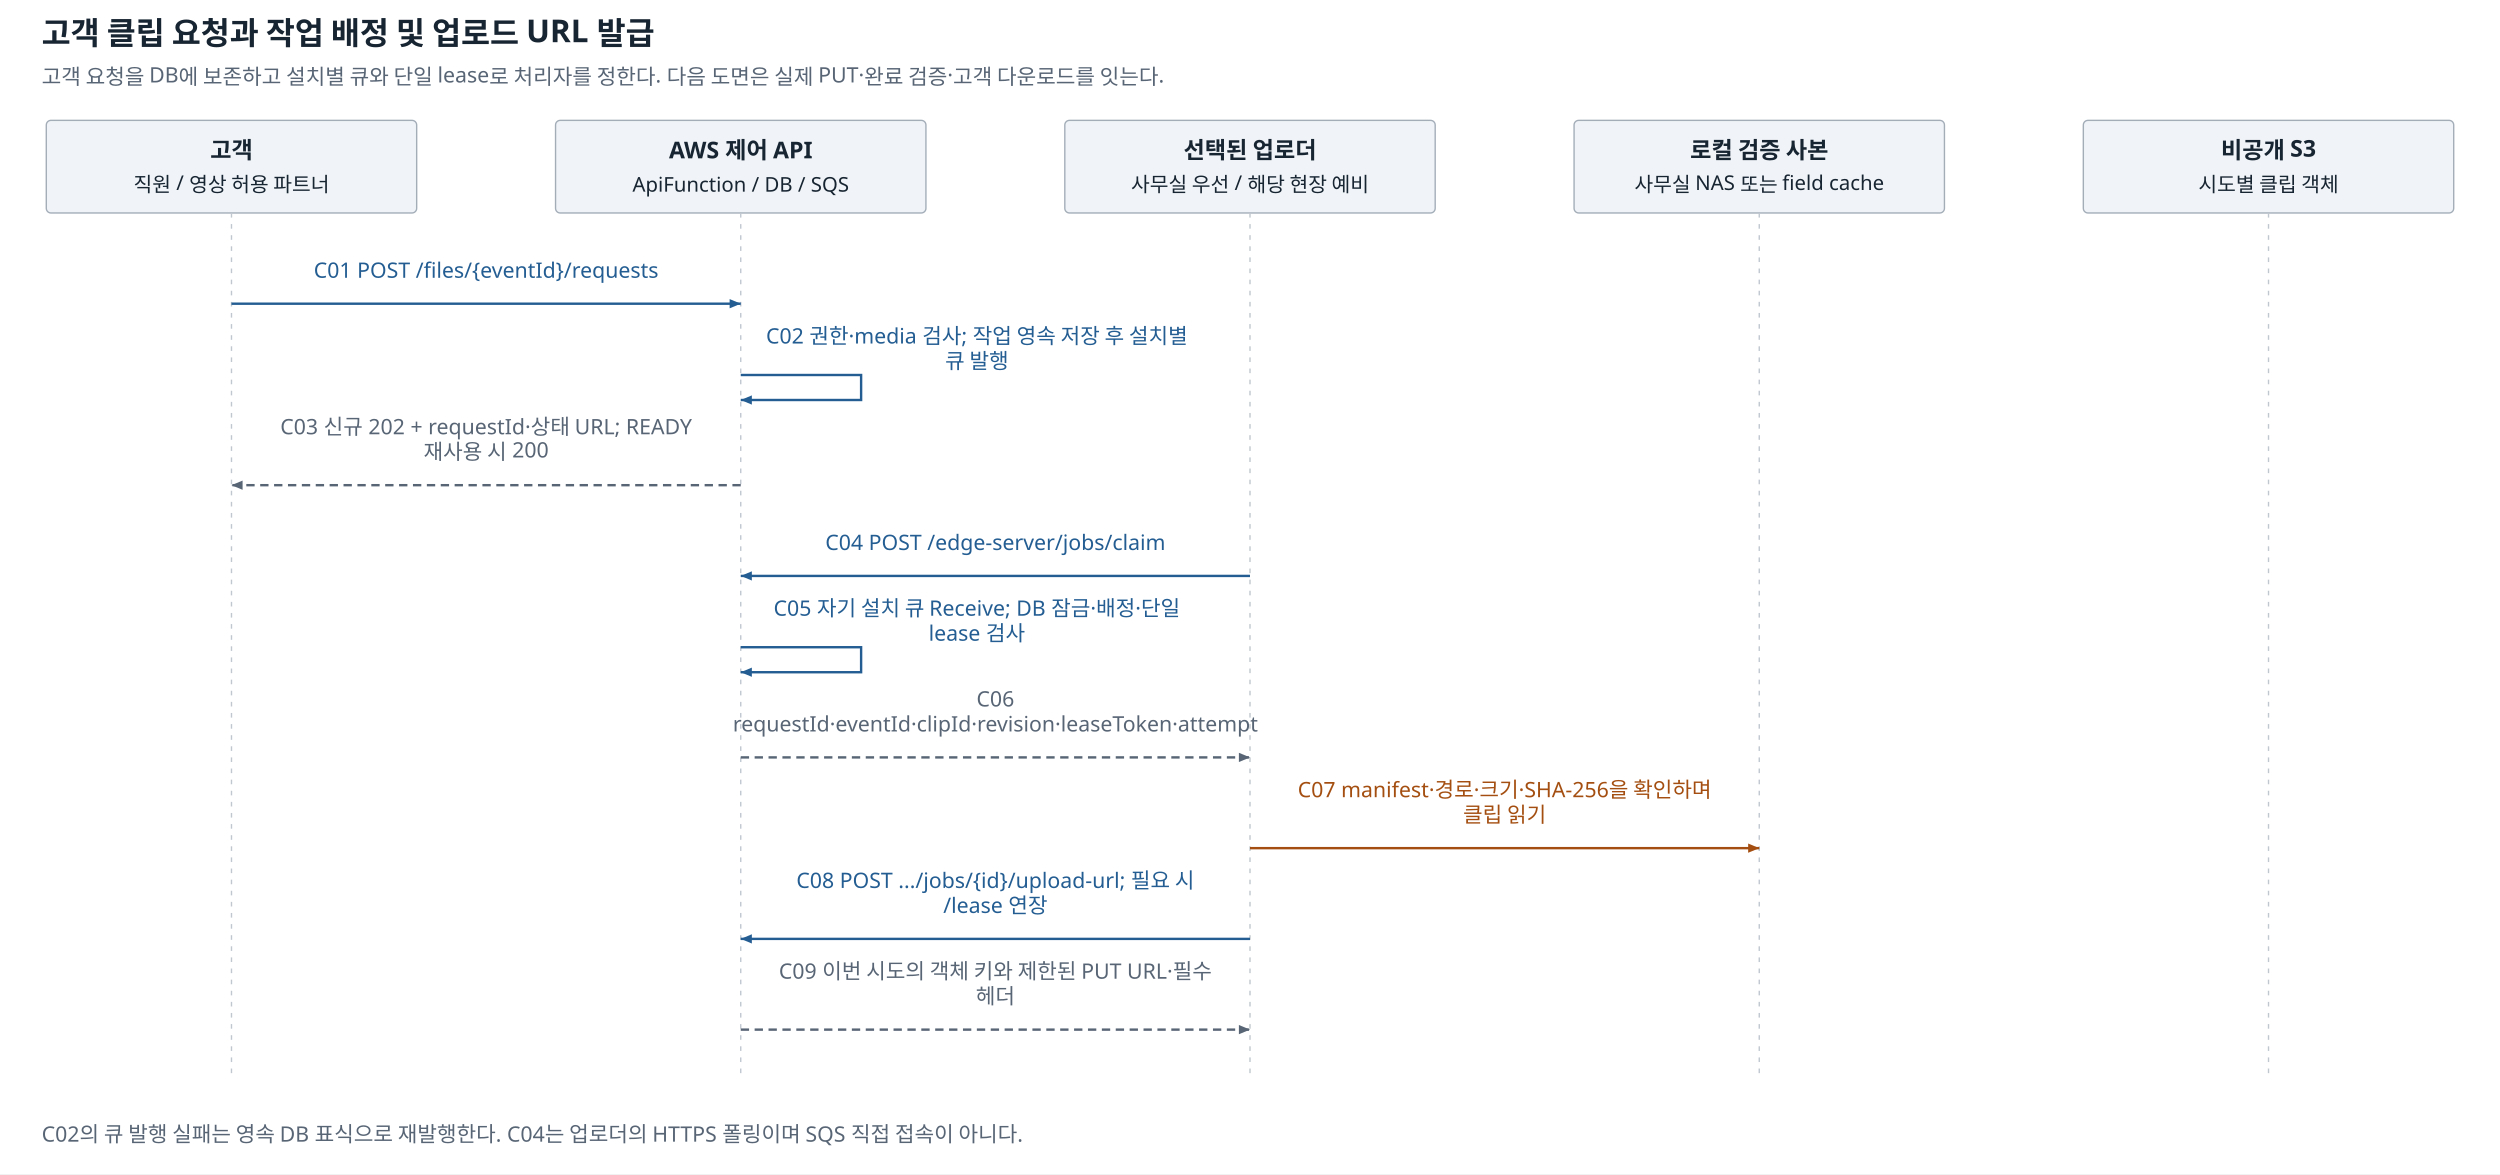
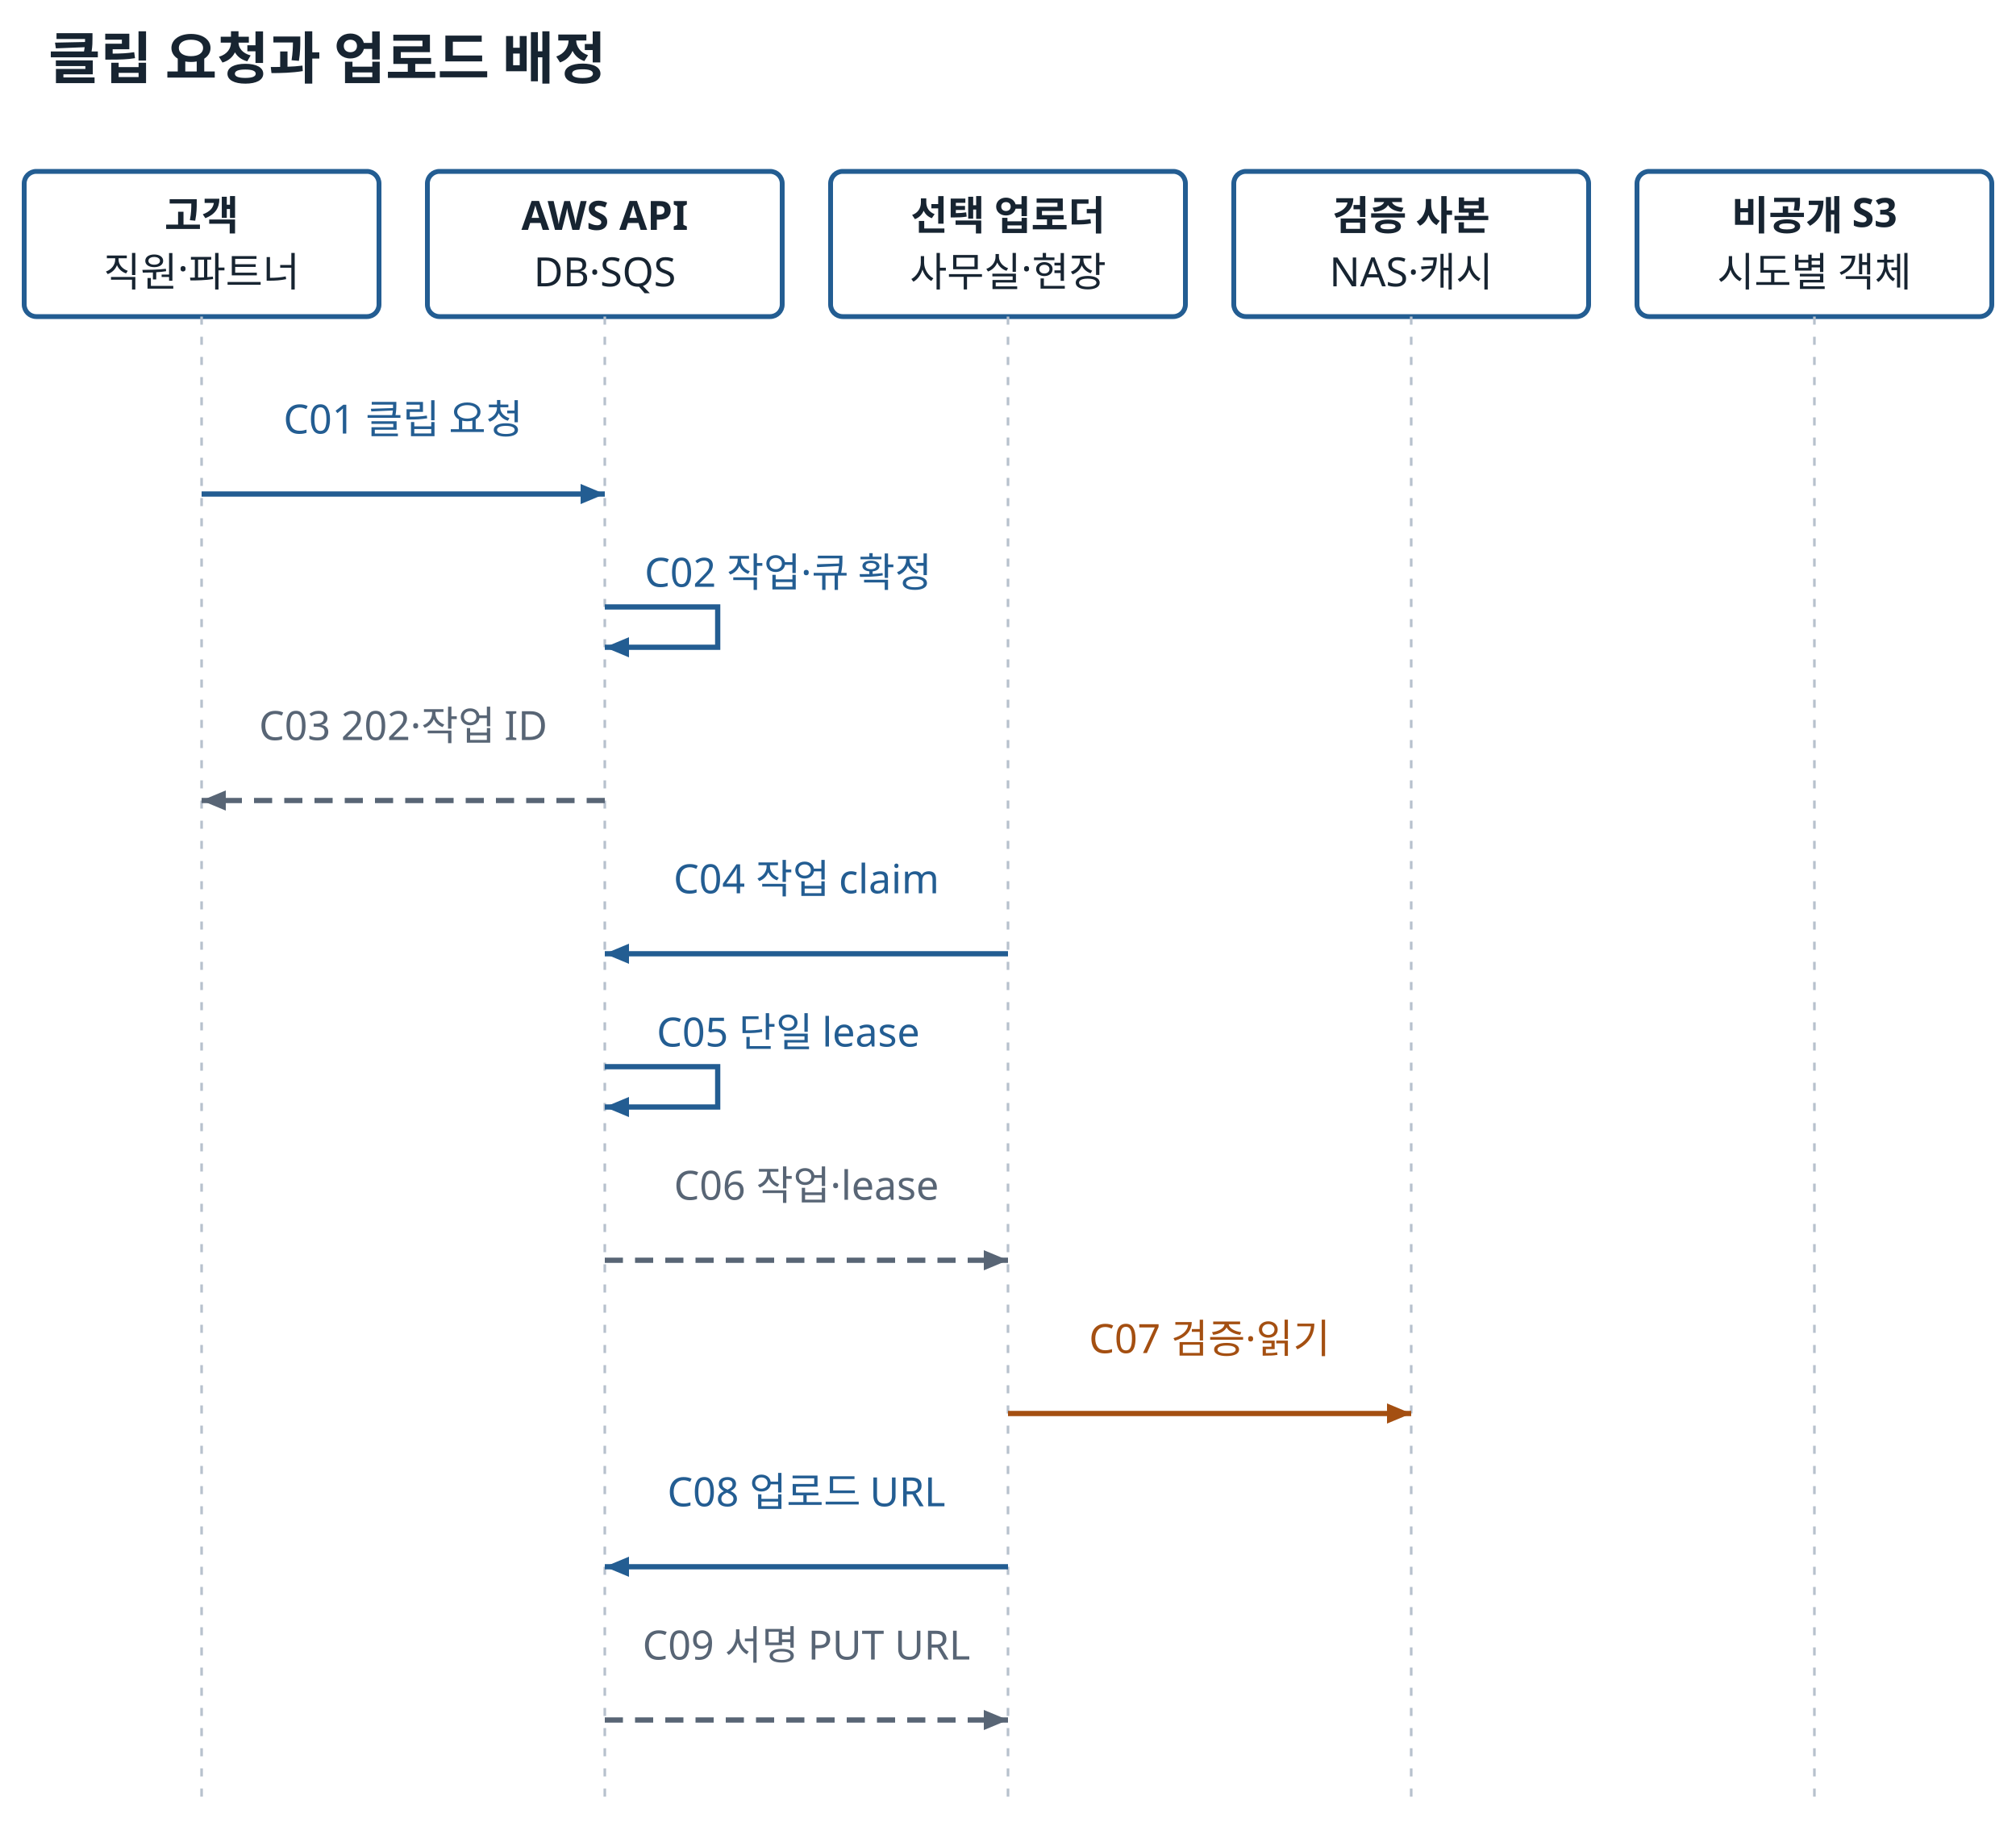
- <svg xmlns="http://www.w3.org/2000/svg" width="2700" height="1268" viewBox="0 0 2700 1268" role="img">
+ <svg xmlns="http://www.w3.org/2000/svg" width="1000" height="914" viewBox="0 0 1000 914" role="img">
  <rect width="100%" height="100%" fill="white" />
-   <text x="45" y="48" text-anchor="start" font-family="Nanum Gothic, sans-serif" font-size="34" font-weight="700" fill="#172431">고객 클립 요청과 작업 배정 및 업로드 URL 발급</text>
-   <text x="45" y="91" text-anchor="start" font-family="Nanum Gothic, sans-serif" font-size="23" font-weight="400" fill="#586575">고객 요청을 DB에 보존하고 설치별 큐와 단일 lease로 처리자를 정한다. 다음 도면은 실제 PUT·완료 검증·고객 다운로드를 잇는다.</text>
-   <rect x="50.0" y="130" width="400" height="100" rx="5" fill="#F0F4F8" stroke="#A3ADB8" stroke-width="1.5" />
-   <text x="250.0" y="171" text-anchor="middle" font-family="Nanum Gothic, sans-serif" font-size="25" font-weight="700" fill="#172431">고객</text>
-   <text x="250.0" y="207" text-anchor="middle" font-family="Nanum Gothic, sans-serif" font-size="22" font-weight="400" fill="#172431">직원 / 영상 허용 파트너</text>
-   <path d="M250.0,230 V1162" fill="none" stroke="#C0C7CF" stroke-width="1.5" stroke-dasharray="5 7" />
-   <rect x="600.0" y="130" width="400" height="100" rx="5" fill="#F0F4F8" stroke="#A3ADB8" stroke-width="1.5" />
-   <text x="800.0" y="171" text-anchor="middle" font-family="Nanum Gothic, sans-serif" font-size="25" font-weight="700" fill="#172431">AWS 제어 API</text>
-   <text x="800.0" y="207" text-anchor="middle" font-family="Nanum Gothic, sans-serif" font-size="22" font-weight="400" fill="#172431">ApiFunction / DB / SQS</text>
-   <path d="M800.0,230 V1162" fill="none" stroke="#C0C7CF" stroke-width="1.5" stroke-dasharray="5 7" />
-   <rect x="1150.0" y="130" width="400" height="100" rx="5" fill="#F0F4F8" stroke="#A3ADB8" stroke-width="1.5" />
-   <text x="1350.0" y="171" text-anchor="middle" font-family="Nanum Gothic, sans-serif" font-size="25" font-weight="700" fill="#172431">선택된 업로더</text>
-   <text x="1350.0" y="207" text-anchor="middle" font-family="Nanum Gothic, sans-serif" font-size="22" font-weight="400" fill="#172431">사무실 우선 / 해당 현장 예비</text>
-   <path d="M1350.0,230 V1162" fill="none" stroke="#C0C7CF" stroke-width="1.5" stroke-dasharray="5 7" />
-   <rect x="1700.0" y="130" width="400" height="100" rx="5" fill="#F0F4F8" stroke="#A3ADB8" stroke-width="1.5" />
-   <text x="1900.0" y="171" text-anchor="middle" font-family="Nanum Gothic, sans-serif" font-size="25" font-weight="700" fill="#172431">로컬 검증 사본</text>
-   <text x="1900.0" y="207" text-anchor="middle" font-family="Nanum Gothic, sans-serif" font-size="22" font-weight="400" fill="#172431">사무실 NAS 또는 field cache</text>
-   <path d="M1900.0,230 V1162" fill="none" stroke="#C0C7CF" stroke-width="1.5" stroke-dasharray="5 7" />
-   <rect x="2250.0" y="130" width="400" height="100" rx="5" fill="#F0F4F8" stroke="#A3ADB8" stroke-width="1.5" />
-   <text x="2450.0" y="171" text-anchor="middle" font-family="Nanum Gothic, sans-serif" font-size="25" font-weight="700" fill="#172431">비공개 S3</text>
-   <text x="2450.0" y="207" text-anchor="middle" font-family="Nanum Gothic, sans-serif" font-size="22" font-weight="400" fill="#172431">시도별 클립 객체</text>
-   <path d="M2450.0,230 V1162" fill="none" stroke="#C0C7CF" stroke-width="1.5" stroke-dasharray="5 7" />
-   <polyline points="250.0,328 800.0,328" fill="none" stroke="#235D92" stroke-width="2.6" />
-   <polygon points="800.0,328 788.0,323 788.0,333" fill="#235D92" />
-   <text x="525.0" y="300" text-anchor="middle" font-family="Nanum Gothic, sans-serif" font-size="23" font-weight="400" fill="#235D92">C01 POST /files/{eventId}/requests</text>
-   <polyline points="800.0,405 930.0,405 930.0,432 800.0,432" fill="none" stroke="#235D92" stroke-width="2.6" />
-   <polygon points="800.0,432 812.0,427 812.0,437" fill="#235D92" />
-   <text x="1055.0" y="371" text-anchor="middle" font-family="Nanum Gothic, sans-serif" font-size="23" font-weight="400" fill="#235D92">C02 권한·media 검사; 작업 영속 저장 후 설치별</text>
-   <text x="1055.0" y="398" text-anchor="middle" font-family="Nanum Gothic, sans-serif" font-size="23" font-weight="400" fill="#235D92">큐 발행</text>
-   <polyline points="800.0,524 250.0,524" fill="none" stroke="#586575" stroke-width="2.6" stroke-dasharray="9 6" />
-   <polygon points="250.0,524 262.0,519 262.0,529" fill="#586575" />
-   <text x="525.0" y="469" text-anchor="middle" font-family="Nanum Gothic, sans-serif" font-size="23" font-weight="400" fill="#586575">C03 신규 202 + requestId·상태 URL; READY</text>
-   <text x="525.0" y="496" text-anchor="middle" font-family="Nanum Gothic, sans-serif" font-size="23" font-weight="400" fill="#586575">재사용 시 200</text>
-   <polyline points="1350.0,622 800.0,622" fill="none" stroke="#235D92" stroke-width="2.6" />
-   <polygon points="800.0,622 812.0,617 812.0,627" fill="#235D92" />
-   <text x="1075.0" y="594" text-anchor="middle" font-family="Nanum Gothic, sans-serif" font-size="23" font-weight="400" fill="#235D92">C04 POST /edge-server/jobs/claim</text>
-   <polyline points="800.0,699 930.0,699 930.0,726 800.0,726" fill="none" stroke="#235D92" stroke-width="2.6" />
-   <polygon points="800.0,726 812.0,721 812.0,731" fill="#235D92" />
-   <text x="1055.0" y="665" text-anchor="middle" font-family="Nanum Gothic, sans-serif" font-size="23" font-weight="400" fill="#235D92">C05 자기 설치 큐 Receive; DB 잠금·배정·단일</text>
-   <text x="1055.0" y="692" text-anchor="middle" font-family="Nanum Gothic, sans-serif" font-size="23" font-weight="400" fill="#235D92">lease 검사</text>
-   <polyline points="800.0,818 1350.0,818" fill="none" stroke="#586575" stroke-width="2.6" stroke-dasharray="9 6" />
-   <polygon points="1350.0,818 1338.0,813 1338.0,823" fill="#586575" />
-   <text x="1075.0" y="763" text-anchor="middle" font-family="Nanum Gothic, sans-serif" font-size="23" font-weight="400" fill="#586575">C06</text>
-   <text x="1075.0" y="790" text-anchor="middle" font-family="Nanum Gothic, sans-serif" font-size="23" font-weight="400" fill="#586575">requestId·eventId·clipId·revision·leaseToken·attempt</text>
-   <polyline points="1350.0,916 1900.0,916" fill="none" stroke="#A44F11" stroke-width="2.6" />
-   <polygon points="1900.0,916 1888.0,911 1888.0,921" fill="#A44F11" />
-   <text x="1625.0" y="861" text-anchor="middle" font-family="Nanum Gothic, sans-serif" font-size="23" font-weight="400" fill="#A44F11">C07 manifest·경로·크기·SHA-256을 확인하며</text>
-   <text x="1625.0" y="888" text-anchor="middle" font-family="Nanum Gothic, sans-serif" font-size="23" font-weight="400" fill="#A44F11">클립 읽기</text>
-   <polyline points="1350.0,1014 800.0,1014" fill="none" stroke="#235D92" stroke-width="2.6" />
-   <polygon points="800.0,1014 812.0,1009 812.0,1019" fill="#235D92" />
-   <text x="1075.0" y="959" text-anchor="middle" font-family="Nanum Gothic, sans-serif" font-size="23" font-weight="400" fill="#235D92">C08 POST .../jobs/{id}/upload-url; 필요 시</text>
-   <text x="1075.0" y="986" text-anchor="middle" font-family="Nanum Gothic, sans-serif" font-size="23" font-weight="400" fill="#235D92">/lease 연장</text>
-   <polyline points="800.0,1112 1350.0,1112" fill="none" stroke="#586575" stroke-width="2.6" stroke-dasharray="9 6" />
-   <polygon points="1350.0,1112 1338.0,1107 1338.0,1117" fill="#586575" />
-   <text x="1075.0" y="1057" text-anchor="middle" font-family="Nanum Gothic, sans-serif" font-size="23" font-weight="400" fill="#586575">C09 이번 시도의 객체 키와 제한된 PUT URL·필수</text>
-   <text x="1075.0" y="1084" text-anchor="middle" font-family="Nanum Gothic, sans-serif" font-size="23" font-weight="400" fill="#586575">헤더</text>
-   <text x="45" y="1233" text-anchor="start" font-family="Nanum Gothic, sans-serif" font-size="23" font-weight="400" fill="#586575">C02의 큐 발행 실패는 영속 DB 표식으로 재발행한다. C04는 업로더의 HTTPS 폴링이며 SQS 직접 접속이 아니다.</text>
+   <text x="24" y="39" text-anchor="start" font-family="Nanum Gothic, sans-serif" font-size="28" font-weight="700" fill="#172431">클립 요청과 업로드 배정</text>
+   <rect x="12.0" y="85" width="176.0" height="72" rx="6" fill="white" stroke="#235D92" stroke-width="2.4" />
+   <text x="100.0" y="114.0" text-anchor="middle" font-family="Nanum Gothic, sans-serif" font-size="20" font-weight="700" fill="#172431">고객</text>
+   <text x="100.0" y="142.0" text-anchor="middle" font-family="Nanum Gothic, sans-serif" font-size="20" font-weight="400" fill="#172431">직원·파트너</text>
+   <path d="M100.0,157 V894" fill="none" stroke="#B7C1CD" stroke-width="1.3" stroke-dasharray="4 6" />
+   <rect x="212.0" y="85" width="176.0" height="72" rx="6" fill="white" stroke="#235D92" stroke-width="2.4" />
+   <text x="300.0" y="114.0" text-anchor="middle" font-family="Nanum Gothic, sans-serif" font-size="20" font-weight="700" fill="#172431">AWS API</text>
+   <text x="300.0" y="142.0" text-anchor="middle" font-family="Nanum Gothic, sans-serif" font-size="20" font-weight="400" fill="#172431">DB·SQS</text>
+   <path d="M300.0,157 V894" fill="none" stroke="#B7C1CD" stroke-width="1.3" stroke-dasharray="4 6" />
+   <rect x="412.0" y="85" width="176.0" height="72" rx="6" fill="white" stroke="#235D92" stroke-width="2.4" />
+   <text x="500.0" y="114.0" text-anchor="middle" font-family="Nanum Gothic, sans-serif" font-size="20" font-weight="700" fill="#172431">선택 업로더</text>
+   <text x="500.0" y="142.0" text-anchor="middle" font-family="Nanum Gothic, sans-serif" font-size="20" font-weight="400" fill="#172431">사무실·현장</text>
+   <path d="M500.0,157 V894" fill="none" stroke="#B7C1CD" stroke-width="1.3" stroke-dasharray="4 6" />
+   <rect x="612.0" y="85" width="176.0" height="72" rx="6" fill="white" stroke="#235D92" stroke-width="2.4" />
+   <text x="700.0" y="114.0" text-anchor="middle" font-family="Nanum Gothic, sans-serif" font-size="20" font-weight="700" fill="#172431">검증 사본</text>
+   <text x="700.0" y="142.0" text-anchor="middle" font-family="Nanum Gothic, sans-serif" font-size="20" font-weight="400" fill="#172431">NAS·캐시</text>
+   <path d="M700.0,157 V894" fill="none" stroke="#B7C1CD" stroke-width="1.3" stroke-dasharray="4 6" />
+   <rect x="812.0" y="85" width="176.0" height="72" rx="6" fill="white" stroke="#235D92" stroke-width="2.4" />
+   <text x="900.0" y="114.0" text-anchor="middle" font-family="Nanum Gothic, sans-serif" font-size="20" font-weight="700" fill="#172431">비공개 S3</text>
+   <text x="900.0" y="142.0" text-anchor="middle" font-family="Nanum Gothic, sans-serif" font-size="20" font-weight="400" fill="#172431">시도별 객체</text>
+   <path d="M900.0,157 V894" fill="none" stroke="#B7C1CD" stroke-width="1.3" stroke-dasharray="4 6" />
+   <polyline points="100.0,245 300.0,245" fill="none" stroke="#235D92" stroke-width="2.6" />
+   <polygon points="300.0,245 288.0,240 288.0,250" fill="#235D92" />
+   <text x="200.0" y="215" text-anchor="middle" font-family="Nanum Gothic, sans-serif" font-size="20" font-weight="400" fill="#235D92">C01 클립 요청</text>
+   <polyline points="300.0,301 356.0,301 356.0,321 300.0,321" fill="none" stroke="#235D92" stroke-width="2.6" />
+   <polygon points="300.0,321 312.0,316 312.0,326" fill="#235D92" />
+   <text x="391.0" y="291" text-anchor="middle" font-family="Nanum Gothic, sans-serif" font-size="20" font-weight="400" fill="#235D92">C02 작업·큐 확정</text>
+   <polyline points="300.0,397 100.0,397" fill="none" stroke="#586575" stroke-width="2.6" stroke-dasharray="9 6" />
+   <polygon points="100.0,397 112.0,392 112.0,402" fill="#586575" />
+   <text x="200.0" y="367" text-anchor="middle" font-family="Nanum Gothic, sans-serif" font-size="20" font-weight="400" fill="#586575">C03 202·작업 ID</text>
+   <polyline points="500.0,473 300.0,473" fill="none" stroke="#235D92" stroke-width="2.6" />
+   <polygon points="300.0,473 312.0,468 312.0,478" fill="#235D92" />
+   <text x="400.0" y="443" text-anchor="middle" font-family="Nanum Gothic, sans-serif" font-size="20" font-weight="400" fill="#235D92">C04 작업 claim</text>
+   <polyline points="300.0,529 356.0,529 356.0,549 300.0,549" fill="none" stroke="#235D92" stroke-width="2.6" />
+   <polygon points="300.0,549 312.0,544 312.0,554" fill="#235D92" />
+   <text x="391.0" y="519" text-anchor="middle" font-family="Nanum Gothic, sans-serif" font-size="20" font-weight="400" fill="#235D92">C05 단일 lease</text>
+   <polyline points="300.0,625 500.0,625" fill="none" stroke="#586575" stroke-width="2.6" stroke-dasharray="9 6" />
+   <polygon points="500.0,625 488.0,620 488.0,630" fill="#586575" />
+   <text x="400.0" y="595" text-anchor="middle" font-family="Nanum Gothic, sans-serif" font-size="20" font-weight="400" fill="#586575">C06 작업·lease</text>
+   <polyline points="500.0,701 700.0,701" fill="none" stroke="#A44F11" stroke-width="2.6" />
+   <polygon points="700.0,701 688.0,696 688.0,706" fill="#A44F11" />
+   <text x="600.0" y="671" text-anchor="middle" font-family="Nanum Gothic, sans-serif" font-size="20" font-weight="400" fill="#A44F11">C07 검증·읽기</text>
+   <polyline points="500.0,777 300.0,777" fill="none" stroke="#235D92" stroke-width="2.6" />
+   <polygon points="300.0,777 312.0,772 312.0,782" fill="#235D92" />
+   <text x="400.0" y="747" text-anchor="middle" font-family="Nanum Gothic, sans-serif" font-size="20" font-weight="400" fill="#235D92">C08 업로드 URL</text>
+   <polyline points="300.0,853 500.0,853" fill="none" stroke="#586575" stroke-width="2.6" stroke-dasharray="9 6" />
+   <polygon points="500.0,853 488.0,848 488.0,858" fill="#586575" />
+   <text x="400.0" y="823" text-anchor="middle" font-family="Nanum Gothic, sans-serif" font-size="20" font-weight="400" fill="#586575">C09 서명 PUT URL</text>
</svg>
